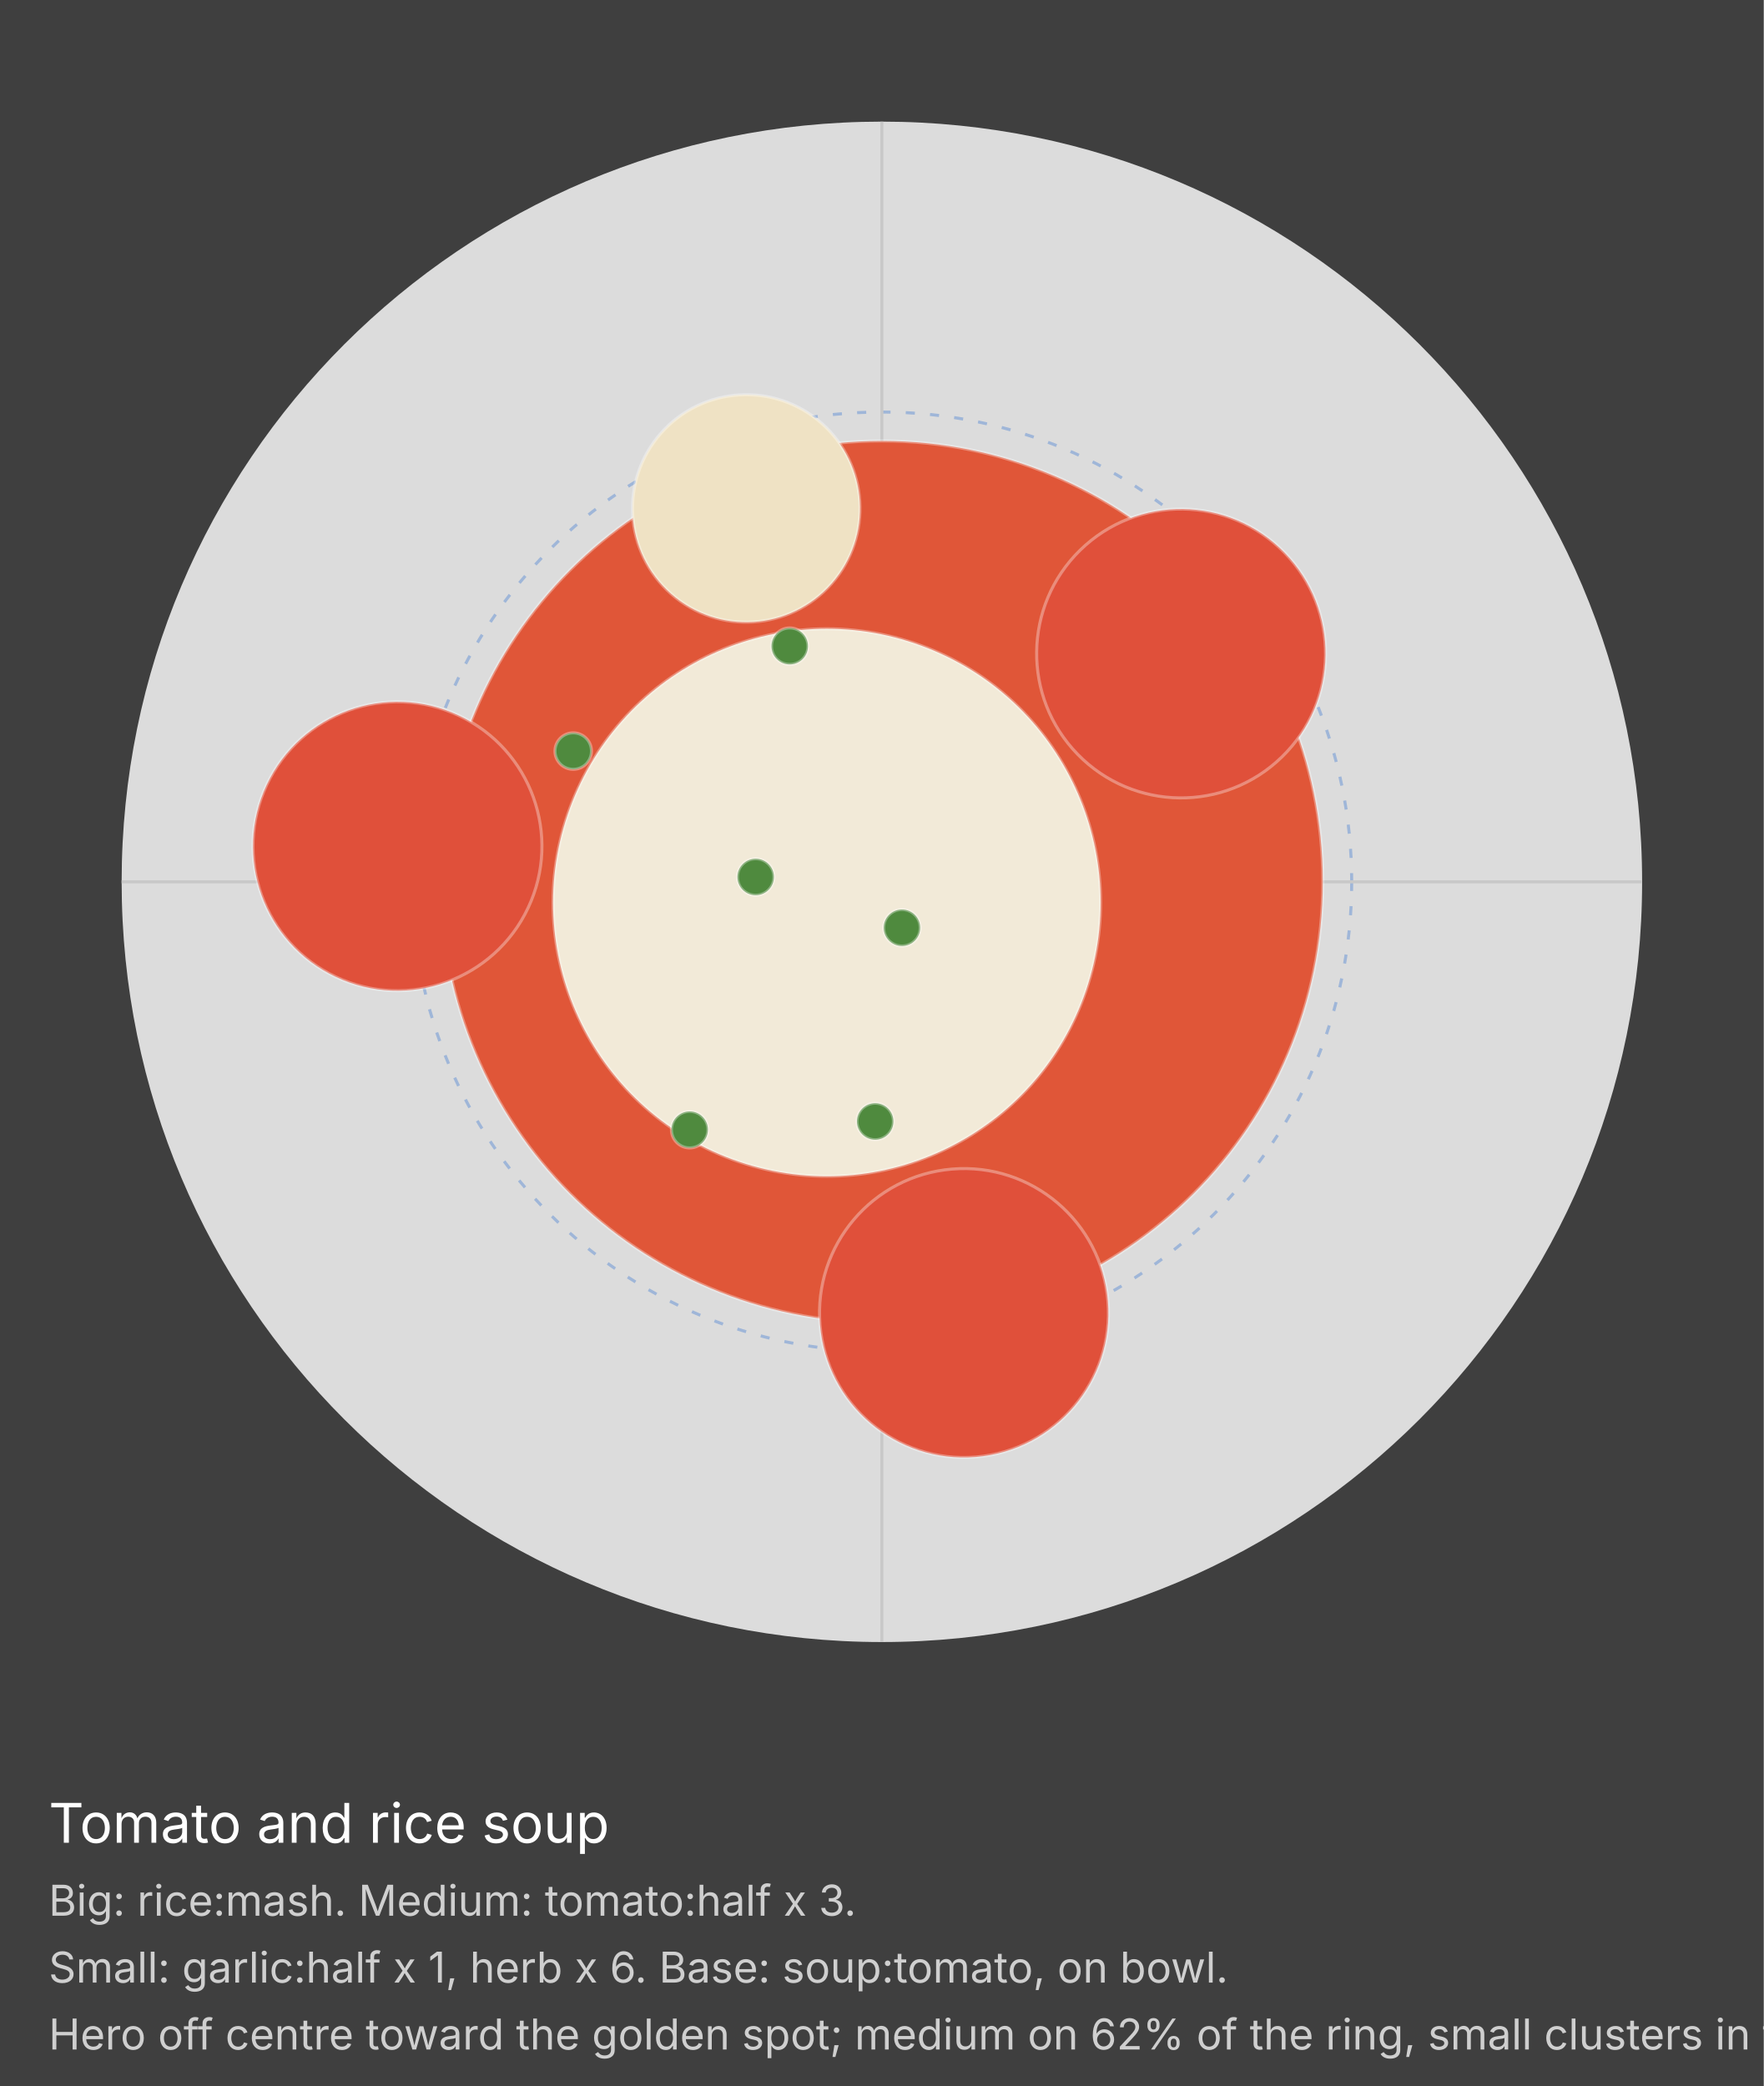
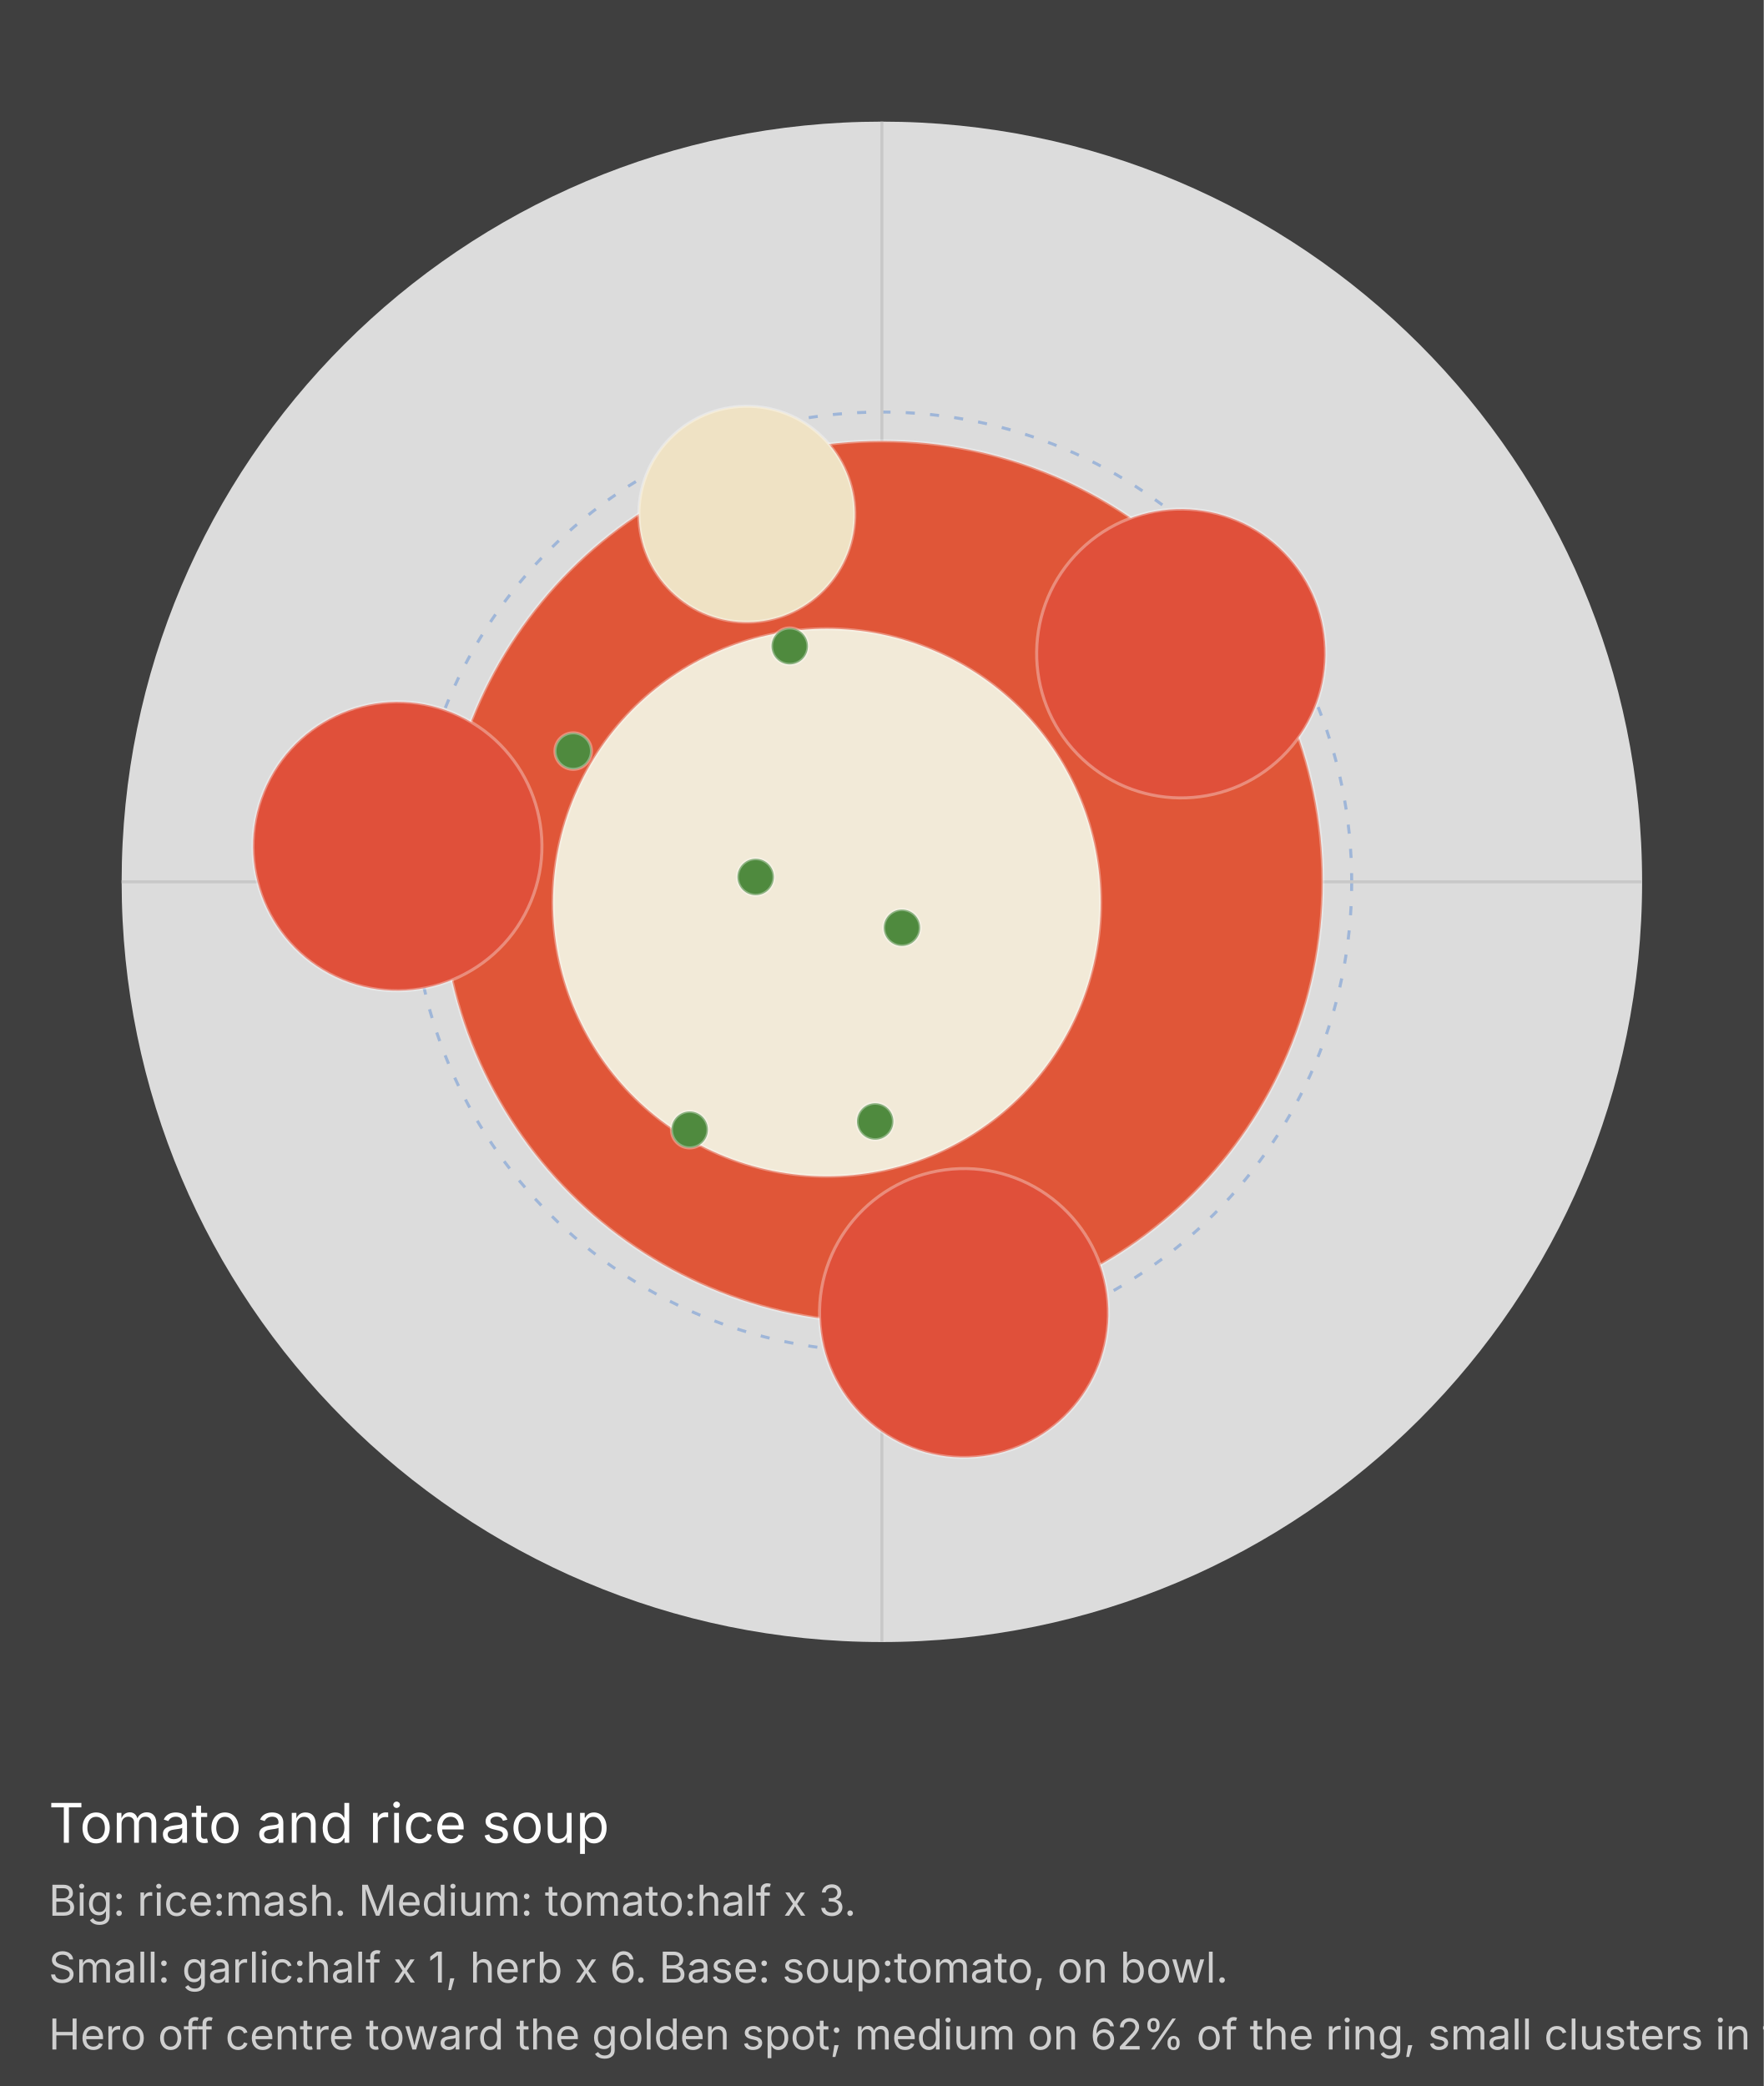
<svg xmlns="http://www.w3.org/2000/svg" width="580" height="686">
  <rect width="580" height="686" fill="#3f3f3f" />
  <circle cx="290.0" cy="290.0" r="250.0" fill="#dcdcdc" />
  <circle cx="290.0" cy="290.0" r="90.0" fill="none" stroke="#bdbdbd" stroke-dasharray="6 6" />
  <circle cx="290.0" cy="290.0" r="154.5" fill="none" stroke="#9fb6d8" stroke-dasharray="3 5" />
  <line x1="40.0" y1="290.0" x2="540.0" y2="290.0" stroke="#c8c8c8" />
  <line x1="290.0" y1="40.0" x2="290.0" y2="540.0" stroke="#c8c8c8" />
  <circle transform="translate(290.0 290.0) rotate(0)" r="145.0" fill="#e05638" stroke="#ffffff55" />
  <circle transform="translate(271.9 296.8) rotate(18.7225)" r="90.0" fill="#f2ead8" stroke="#ffffff55" />
  <circle transform="translate(388.4 214.9) rotate(-44.27342)" r="47.5" fill="#e0503a" stroke="#ffffff55" />
  <circle transform="translate(317.0 431.8) rotate(85.30463)" r="47.5" fill="#e0503a" stroke="#ffffff55" />
  <circle transform="translate(130.7 278.3) rotate(205.2183)" r="47.5" fill="#e0503a" stroke="#ffffff55" />
-   <circle transform="translate(245.4 167.2) rotate(41.34685)" r="37.4" fill="#efe2c4" stroke="#ffffff55" />
+   <circle transform="translate(245.6 169.1) rotate(41.34685)" r="35.5" fill="#efe2c4" stroke="#ffffff55" />
  <circle transform="translate(287.8 368.8) rotate(0)" r="6.0" fill="#4f8a3e" stroke="#ffffff55" />
  <circle transform="translate(226.8 371.5) rotate(0)" r="6.0" fill="#4f8a3e" stroke="#ffffff55" />
  <circle transform="translate(259.7 212.5) rotate(0)" r="6.0" fill="#4f8a3e" stroke="#ffffff55" />
  <circle transform="translate(296.6 305.1) rotate(0)" r="6.0" fill="#4f8a3e" stroke="#ffffff55" />
  <circle transform="translate(188.5 247.0) rotate(0)" r="6.0" fill="#4f8a3e" stroke="#ffffff55" />
  <circle transform="translate(248.5 288.4) rotate(0)" r="6.0" fill="#4f8a3e" stroke="#ffffff55" />
  <text x="16" y="606" fill="#ffffff" font-family="Inter, sans-serif" font-size="18">Tomato and rice soup</text>
  <text x="16" y="630" fill="#cfcfcf" font-family="Inter, sans-serif" font-size="14">Big: rice:mash. Medium: tomato:half x 3.</text>
  <text x="16" y="652" fill="#cfcfcf" font-family="Inter, sans-serif" font-size="14">Small: garlic:half x 1, herb x 6. Base: soup:tomato, on bowl.</text>
  <text x="16" y="674" fill="#cfcfcf" font-family="Inter, sans-serif" font-size="14">Hero off centre toward the golden spot; medium on 62% of the ring, small clusters in the rest.</text>
</svg>
